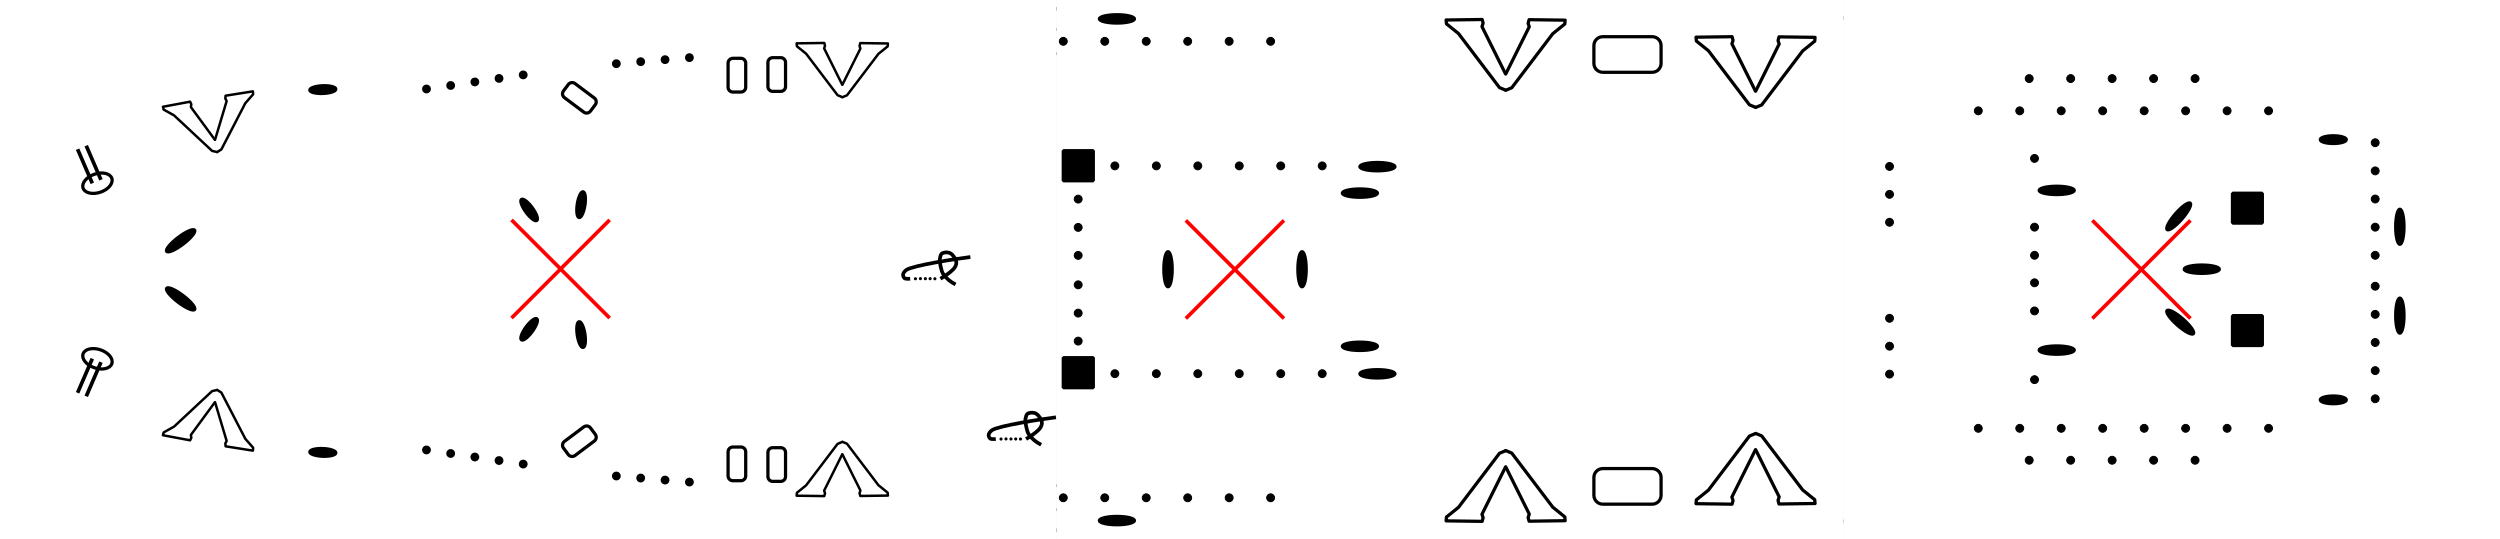
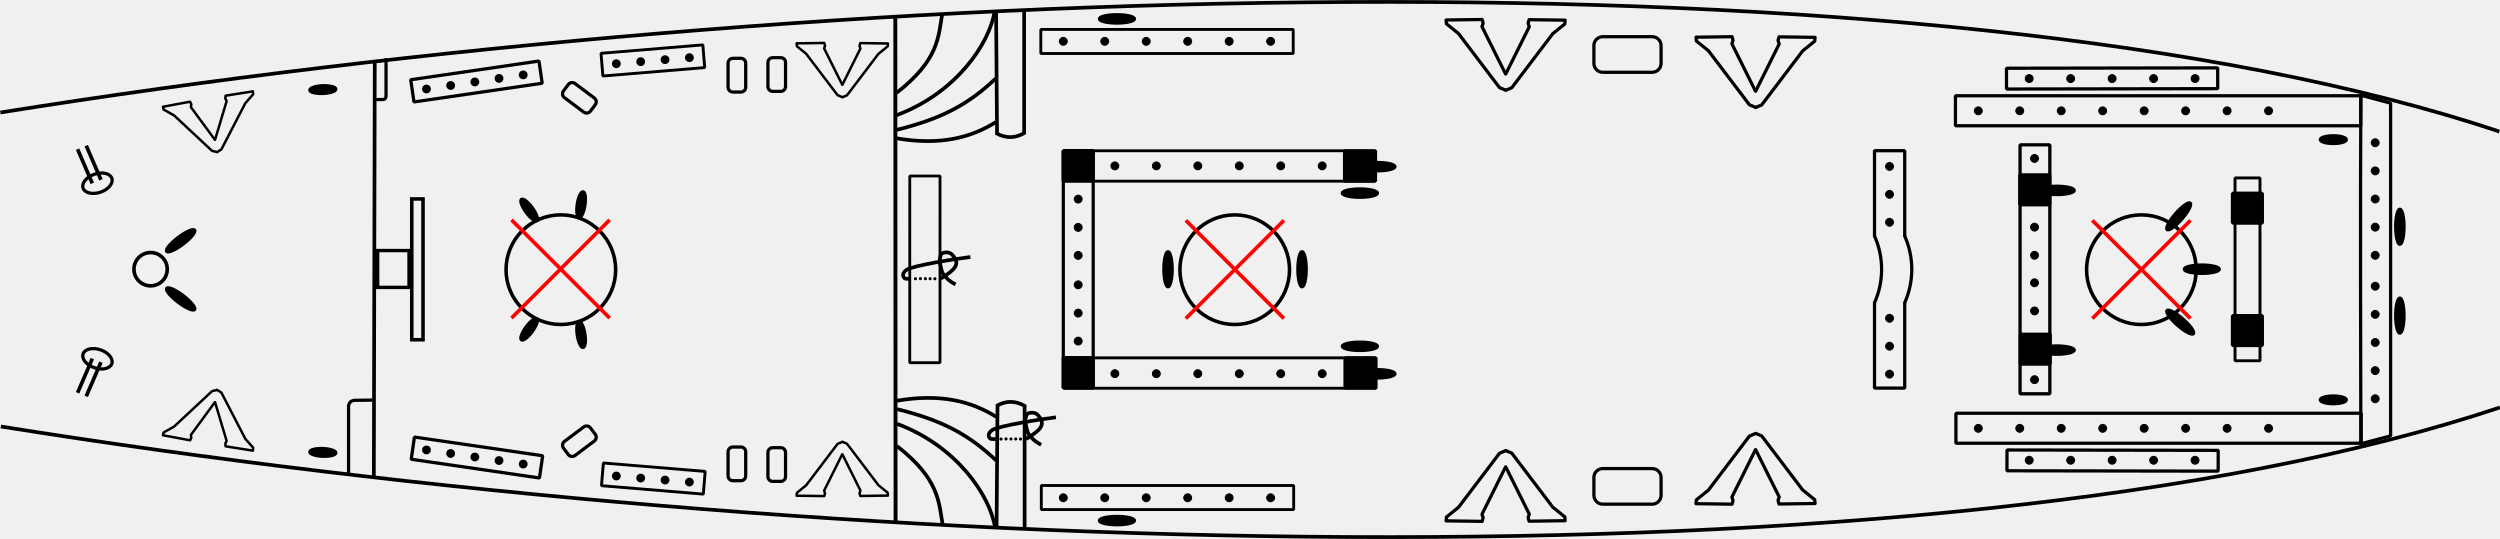
- <svg xmlns="http://www.w3.org/2000/svg" xmlns:ns2="https://github.com/jolaf/rigging" xmlns:xlink="http://www.w3.org/1999/xlink" viewBox="0 0 675.218 145.48" id="schemeImage" version="1.1">
+ <svg xmlns="http://www.w3.org/2000/svg" xmlns:ns2="https://github.com/jolaf/rigging" xmlns:xlink="http://www.w3.org/1999/xlink" viewBox="0 0 675.218 145.48" version="1.1" id="svg993">
  <defs id="defs4">
    <filter id="filterRightAnswer" x="-50" y="-50" width="100" height="100">
      <feFlood result="flood" flood-color="rgb(0,128,0)" flood-opacity="1" id="feFlood5737" />
      <feComposite in="flood" result="mask" in2="SourceGraphic" operator="in" id="feComposite5739" />
      <feMorphology in="mask" result="dilated" operator="dilate" radius="4" id="feMorphology5741" stdDeviation="6.6" />
      <feGaussianBlur in="dilated" result="blurred" stdDeviation="3.3" id="feGaussianBlur5743" radius="6" />
      <feMerge id="feMerge5745">
        <feMergeNode in="blurred" id="feMergeNode5747" />
        <feMergeNode in="SourceGraphic" id="feMergeNode5749" />
      </feMerge>
    </filter>
    <filter height="100" width="100" y="-50" x="-50" id="filterWrongAnswer">
      <feFlood id="feFlood4410" flood-opacity="1" flood-color="rgb(255,0,0)" result="flood" />
      <feComposite id="feComposite4412" operator="in" in2="SourceGraphic" result="mask" in="flood" />
      <feMorphology stdDeviation="6.6" id="feMorphology4414" radius="4" operator="dilate" result="dilated" in="mask" />
      <feGaussianBlur radius="6" id="feGaussianBlur4416" stdDeviation="3.3" result="blurred" in="dilated" />
      <feMerge id="feMerge4422">
        <feMergeNode id="feMergeNode4418" in="blurred" />
        <feMergeNode id="feMergeNode4420" in="SourceGraphic" />
      </feMerge>
    </filter>
    <filter id="filterHighlight" x="-50" y="-50" width="100" height="100">
      <feFlood result="flood" flood-color="rgb(255,204,0)" flood-opacity="1" id="feFlood4426" />
      <feComposite in="flood" result="mask" in2="SourceGraphic" operator="in" id="feComposite4428" />
      <feMorphology in="mask" result="dilated" operator="dilate" radius="4" id="feMorphology4430" stdDeviation="6.6" />
      <feGaussianBlur in="dilated" result="blurred" stdDeviation="3.3" id="feGaussianBlur4432" radius="6" />
      <feMerge id="feMerge4438">
        <feMergeNode in="blurred" id="feMergeNode4434" />
        <feMergeNode in="SourceGraphic" id="feMergeNode4436" />
      </feMerge>
    </filter>
  </defs>
  <g id="layer1">
    <g id="drawing" transform="translate(-36.91926,-367.6302)">
-       <g>
+       <g id="g388">
        <path id="path4304" d="M 137.89,496.362 138.138,384.146" style="fill:none;fill-rule:evenodd;stroke:#000000;stroke-width:1px" />
        <path style="fill:none;fill-rule:evenodd;stroke:#000000;stroke-width:1.056px" d="m 278.803,508.343 -0.07,-136.424" id="path4288" />
        <path style="fill:none;fill-rule:evenodd;stroke:#000000;stroke-width:0.88;stroke-miterlimit:0" d="m 682.589,395.487 -8.036,-2.125 c -0.162,31.116 -0.062,65.644 0,94.118 l 8.036,-2.125 c 0,-29.956 0,-59.912 0,-89.868 z" id="path4294" />
        <path style="fill:none;fill-rule:evenodd;stroke:#000000;stroke-width:0.88" d="m 141.182,383.355 v 10.38 c -0.175,0.713 -0.438,0.672 -0.685,0.766 l -2.226,0.035" id="path4306" />
        <ellipse transform="translate(36.91926,367.6302)" style="fill:none;stroke:#000000;stroke-width:0.98;stroke-miterlimit:0.3" id="path4314" cx="40.678" cy="72.707" rx="4.495" ry="4.495" />
        <rect style="fill:#000000;fill-opacity:0;fill-rule:evenodd;stroke:#000000;stroke-width:0.921" id="rect4317" width="8.482" height="9.949" x="138.915" y="435.302" />
        <rect style="fill:#000000;fill-opacity:0;fill-rule:evenodd;stroke:#000000;stroke-width:0.961" id="rect4322" width="3.041" height="38.031" x="148.131" y="421.36" />
        <g id="g4332">
          <path style="fill:none;fill-rule:evenodd;stroke:#000000;stroke-width:0.767;stroke-miterlimit:0" d="m 290.809,415.168 h -8.168 c -0.004,16.806 -0.007,33.613 -0.011,50.419 h 8.168 c 0.004,-16.806 0.007,-33.613 0.011,-50.419 z" id="path4247" />
        </g>
        <path id="path4336" d="m 332.178,472.394 h -8.075 c 0,-21.34 0,-42.68 0,-64.019 h 8.075 c 0,21.34 0,42.68 0,64.019 z" style="fill:none;fill-rule:evenodd;stroke:#000000;stroke-width:0.86;stroke-miterlimit:0" />
        <g id="g4318">
          <g id="g4299">
            <path style="fill:none;fill-rule:evenodd;stroke:#000000;stroke-width:0.882;stroke-miterlimit:0" d="m 543.2,431.437 v -23.112 h 8.158 v 23.15" id="path4201" />
            <path id="path4211" d="m 551.285,431.226 c 1.304,2.875 1.979,5.997 1.979,9.164 0,3.167 -0.675,6.288 -1.979,9.164" style="fill:none;fill-rule:evenodd;stroke:#000000;stroke-width:0.88;stroke-linejoin:round;stroke-miterlimit:0" />
          </g>
          <g transform="matrix(1,0,0,-1,-1.332961e-5,880.7794)" id="g4305">
            <path id="path4308" d="m 543.2,431.437 v -23.112 h 8.158 v 23.15" style="fill:none;fill-rule:evenodd;stroke:#000000;stroke-width:0.882;stroke-miterlimit:0" />
            <path id="path4312" d="m 543.138,431.226 c 1.304,2.875 1.979,5.997 1.979,9.164 0,3.167 -0.675,6.288 -1.979,9.164" style="fill:none;fill-rule:evenodd;stroke:#000000;stroke-width:0.88;stroke-linejoin:round;stroke-miterlimit:0" />
          </g>
        </g>
        <rect transform="translate(3.5988812e-6,4.8545675e-5)" style="fill:none;fill-rule:evenodd;stroke:#000000;stroke-width:0.888;stroke-miterlimit:0" id="rect4326" width="8.047" height="67.236" x="582.51" y="406.753" />
        <circle transform="translate(36.91926,367.6302)" style="fill:none;fill-rule:evenodd;stroke:#000000;stroke-width:0.962;stroke-miterlimit:0" id="path4330" cx="578.359" cy="72.838" r="14.805" />
        <rect transform="translate(36.91926,367.6302)" style="fill:none;fill-rule:evenodd;stroke:#000000;stroke-width:0.79;stroke-miterlimit:0" id="rect4333" width="6.742" height="49.382" x="603.653" y="48.055" />
        <path id="path4412" d="m 131.064,495.741 v -18.614 c 0.389,-1.278 0.973,-1.205 1.523,-1.374 l 4.95,-0.062" style="fill:none;fill-rule:evenodd;stroke:#000000;stroke-width:0.88" />
        <circle r="14.805" cy="440.468" cx="370.4" id="circle327" style="fill:none;fill-rule:evenodd;stroke:#000000;stroke-width:0.962;stroke-miterlimit:0" />
        <circle style="fill:none;fill-rule:evenodd;stroke:#000000;stroke-width:0.962;stroke-miterlimit:0" id="circle329" cx="188.4" cy="440.468" r="14.805" />
      </g>
      <g id="portDrawing">
        <path id="path4399" d="M 37.019,398.018 C 260,362.362 560,352.362 711.979,403.161" style="fill:none;fill-rule:evenodd;stroke:#000000;stroke-width:1px" />
        <path id="path4286" d="m 305.95,370.636 0.253,33.082 c 2.441,1.306 4.882,1.261 7.324,-0.126 V 370.257" style="fill:none;fill-rule:evenodd;stroke:#000000;stroke-width:1px" />
        <path id="path4296" d="m 279.055,392.733 c 11.483,-8.995 11.262,-15.064 12.374,-21.466" style="fill:none;fill-rule:evenodd;stroke:#000000;stroke-width:1px" />
        <path id="path4298" d="m 279.055,398.746 c 16.006,-5.945 25.097,-19.221 26.517,-28.111" style="fill:none;fill-rule:evenodd;stroke:#000000;stroke-width:1px" />
        <path id="path4300" d="m 279.055,402.708 c 12.562,-3.067 19.688,-7.145 26.769,-13.858" style="fill:none;fill-rule:evenodd;stroke:#000000;stroke-width:1px" />
        <path id="path4302" d="m 279.055,404.981 c 11.722,2.006 20.149,-0.133 26.895,-4.419" style="fill:none;fill-rule:evenodd;stroke:#000000;stroke-width:1px" />
        <rect y="393.496" x="565.06" height="8.108" width="109.463" id="rect4158" style="fill:none;fill-rule:evenodd;stroke:#000000;stroke-width:0.88;stroke-miterlimit:0" />
        <rect transform="matrix(0.9999985,-0.00173311,0.00207909,0.9999978,0,0)" y="387.063" x="578.039" height="5.615" width="57.042" id="rect4272" style="fill:none;fill-rule:evenodd;stroke:#000000;stroke-width:0.88;stroke-linecap:round;stroke-miterlimit:0" />
        <rect style="fill:none;fill-rule:evenodd;stroke:#000000;stroke-width:0.777;stroke-miterlimit:0" id="rect4231" width="84.366" height="8.21" x="324.103" y="408.345" />
        <rect y="375.577" x="318.031" height="6.51" width="68.166" id="rect4238" style="fill:none;fill-rule:evenodd;stroke:#000000;stroke-width:0.777;stroke-miterlimit:0" />
        <rect transform="rotate(-4.735125)" y="397.173" x="167.028" height="6.154" width="27.593" id="rect4267" style="fill:none;fill-rule:evenodd;stroke:#000000;stroke-width:0.787;stroke-miterlimit:0" />
        <rect transform="rotate(-8.297298)" style="fill:none;fill-rule:evenodd;stroke:#000000;stroke-width:0.88;stroke-miterlimit:0" id="rect4281" width="35" height="6.061" x="90.144" y="406.429" />
-         <rect y="414.902" x="582.484" height="8.012" width="8.012" id="rect4212" style="fill:#000000;fill-rule:evenodd;stroke:#000000;stroke-width:0.937;stroke-miterlimit:0" />
-         <rect style="fill:#000000;fill-rule:evenodd;stroke:#000000;stroke-width:0.88;stroke-miterlimit:0" id="rect4227" width="8.109" height="8.109" x="400.07" y="408.425" />
-       </g>
-       <use x="0" y="0" xlink:href="#portDrawing" transform="matrix(1,0,0,-1,0.1294417,880.8401)" width="100%" height="100%" />
+         <rect y="414.902" x="582.484" height="8.012" width="8.012" id="rect4212" style="fill:#000000;fill-rule:evenodd;stroke:#000000;stroke-width:0.937;stroke-miterlimit:0" class="filled" />
+         <rect style="fill:#000000;fill-rule:evenodd;stroke:#000000;stroke-width:0.88;stroke-miterlimit:0" id="rect4227" width="8.109" height="8.109" x="400.07" y="408.425" class="filled" />
+       </g>
+       <use x="0" y="0" xlink:href="#portDrawing" transform="matrix(1,0,0,-1,0.1294417,880.8401)" width="100%" height="100%" id="use405" />
    </g>
  </g>
-   <g id="layer2">
+   <g id="layer2" style="display:none">
    <g id="deckMasks">
      <rect id="rect1474" width="177.484" height="145.841" x="497.98" y="-0.008" ns2:deck="fore" class="deckMask" style="fill:#ffffff" />
      <rect class="deckMask" id="rect1476" width="212.662" height="145.841" x="285.318" y="-0.008" ns2:deck="main" style="fill:#ffffff" />
      <rect class="deckMask" id="rect1478" width="285.318" height="145.841" x="0" y="-0.008" ns2:deck="stern" style="fill:#ffffff" />
    </g>
  </g>
  <g id="layer3">
    <g id="mastMasks" transform="translate(2.160326)">
      <g transform="rotate(-45,576.8574,75.13008)" id="g332" ns2:mast="fore" class="mastMask" style="stroke:#ff0000;stroke-width:1px">
        <path d="m 578.06,54.263 c 0,37.477 0,37.477 0,37.477 z" id="path327" />
        <path d="m 596.798,73.001 c -37.477,0 -37.477,0 -37.477,0 z" id="path329" />
      </g>
      <g id="g4015" transform="rotate(-45,454.4371,370.6783)" ns2:mast="main" class="mastMask" style="stroke:#ff0000;stroke-width:1px">
        <path id="path4011" d="m 578.06,54.263 c 0,37.477 0,37.477 0,37.477 z" />
        <path id="path4013" d="m 596.798,73.001 c -37.477,0 -37.477,0 -37.477,0 z" />
      </g>
      <g transform="rotate(-45,363.2268,590.4462)" id="g4021" ns2:mast="mizzen" class="mastMask" style="stroke:#ff0000">
        <path d="m 578.06,54.263 c 0,37.477 0,37.477 0,37.477 z" id="path4017" />
        <path d="m 596.798,73.001 c -37.477,0 -37.477,0 -37.477,0 z" id="path4019" />
      </g>
    </g>
  </g>
  <g id="layer4">
    <g id="points" transform="translate(0.02029647,-7.1415848e-6)">
      <g ns2:deck="fore" ns2:side="port" ns2:rail="frontRail" id="g4296" ns2:isAcross="true">
        <circle r="1.067" cy="436.582" cx="678.429" id="circle4318" style="fill:#000000;fill-rule:evenodd;stroke:#000000;stroke-width:0.266;stroke-miterlimit:2.9" transform="translate(-36.93956,-367.6302)" />
        <circle style="fill:#000000;fill-rule:evenodd;stroke:#000000;stroke-width:0.266;stroke-miterlimit:2.9" id="circle4316" cx="678.429" cy="428.982" r="1.067" transform="translate(-36.93956,-367.6302)" />
        <circle r="1.067" cy="421.382" cx="678.429" id="circle4314" style="fill:#000000;fill-rule:evenodd;stroke:#000000;stroke-width:0.266;stroke-miterlimit:2.9" transform="translate(-36.93956,-367.6302)" />
        <circle style="fill:#000000;fill-rule:evenodd;stroke:#000000;stroke-width:0.266;stroke-miterlimit:2.9" id="circle4312" cx="678.429" cy="413.782" r="1.067" transform="translate(-36.93956,-367.6302)" />
        <circle r="1.067" cy="406.182" cx="678.429" id="path4177" style="fill:#000000;fill-rule:evenodd;stroke:#000000;stroke-width:0.266;stroke-miterlimit:2.9" transform="translate(-36.93956,-367.6302)" />
      </g>
      <g ns2:deck="fore" ns2:side="starboard" ns2:rail="frontRail" id="g4312" transform="translate(3.1976551e-4,38.75001)" ns2:isAcross="true">
        <circle transform="translate(-36.93956,-367.6302)" style="fill:#000000;fill-rule:evenodd;stroke:#000000;stroke-width:0.266;stroke-miterlimit:2.9" id="circle4315" cx="678.429" cy="406.182" r="1.067" />
        <circle transform="translate(-36.93956,-367.6302)" r="1.067" cy="413.782" cx="678.429" id="circle4317" style="fill:#000000;fill-rule:evenodd;stroke:#000000;stroke-width:0.266;stroke-miterlimit:2.9" />
        <circle transform="translate(-36.93956,-367.6302)" style="fill:#000000;fill-rule:evenodd;stroke:#000000;stroke-width:0.266;stroke-miterlimit:2.9" id="circle4319" cx="678.429" cy="421.382" r="1.067" />
        <circle transform="translate(-36.93956,-367.6302)" r="1.067" cy="428.982" cx="678.429" id="circle4321" style="fill:#000000;fill-rule:evenodd;stroke:#000000;stroke-width:0.266;stroke-miterlimit:2.9" />
        <circle transform="translate(-36.93956,-367.6302)" style="fill:#000000;fill-rule:evenodd;stroke:#000000;stroke-width:0.266;stroke-miterlimit:2.9" id="circle4323" cx="678.429" cy="436.582" r="1.067" />
      </g>
      <g ns2:deck="fore" ns2:side="port" ns2:rail="behindFront" id="g1143">
        <ellipse transform="translate(-36.93956,-367.6302)" style="fill:#000000;fill-rule:evenodd;stroke:#000000;stroke-width:0.88;stroke-linecap:round;stroke-linejoin:round" id="path4223" ry="4.735" rx="1.126" cy="428.876" cx="685.088" />
      </g>
      <g ns2:deck="fore" ns2:side="starboard" ns2:rail="behindFront" id="g1167">
        <ellipse style="fill:#000000;fill-rule:evenodd;stroke:#000000;stroke-width:0.88;stroke-linecap:round;stroke-linejoin:round" id="ellipse4325" ry="4.735" rx="1.126" cy="85.246" cx="648.148" />
      </g>
      <g ns2:deck="fore" ns2:side="port" ns2:rail="backRail" id="g4384" ns2:isAcross="true">
        <circle r="1.067" cy="60.032" cx="510.32" id="circle4224" style="fill:#000000;fill-rule:evenodd;stroke:#000000;stroke-width:0.266;stroke-miterlimit:2.9" />
        <circle style="fill:#000000;fill-rule:evenodd;stroke:#000000;stroke-width:0.266;stroke-miterlimit:2.9" id="circle4222" cx="510.32" cy="52.492" r="1.067" />
        <circle r="1.067" cy="44.952" cx="510.32" id="circle4207" style="fill:#000000;fill-rule:evenodd;stroke:#000000;stroke-width:0.266;stroke-miterlimit:2.9" />
      </g>
      <g ns2:deck="fore" ns2:side="starboard" ns2:rail="backRail" id="g4349" transform="translate(0,41.0122)" ns2:isAcross="true">
        <circle transform="translate(-36.93956,-367.6302)" style="fill:#000000;fill-rule:evenodd;stroke:#000000;stroke-width:0.266;stroke-miterlimit:2.9" id="circle4351" cx="547.26" cy="412.582" r="1.067" />
        <circle transform="translate(-36.93956,-367.6302)" r="1.067" cy="420.122" cx="547.26" id="circle4353" style="fill:#000000;fill-rule:evenodd;stroke:#000000;stroke-width:0.266;stroke-miterlimit:2.9" />
        <circle transform="translate(-36.93956,-367.6302)" style="fill:#000000;fill-rule:evenodd;stroke:#000000;stroke-width:0.266;stroke-miterlimit:2.9" id="circle4355" cx="547.26" cy="427.662" r="1.067" />
      </g>
      <g ns2:deck="fore" ns2:side="port" ns2:rail="sideRail" id="g4304">
        <circle style="fill:#000000;fill-rule:evenodd;stroke:#000000;stroke-width:0.266;stroke-miterlimit:2.9" id="circle4168" cx="571.23" cy="397.562" r="1.067" transform="translate(-36.93956,-367.6302)" />
        <circle r="1.067" cy="397.562" cx="582.43" id="circle4170" style="fill:#000000;fill-rule:evenodd;stroke:#000000;stroke-width:0.266;stroke-miterlimit:2.9" transform="translate(-36.93956,-367.6302)" />
        <circle style="fill:#000000;fill-rule:evenodd;stroke:#000000;stroke-width:0.266;stroke-miterlimit:2.9" id="circle4172" cx="593.63" cy="397.562" r="1.067" transform="translate(-36.93956,-367.6302)" />
        <circle r="1.067" cy="397.562" cx="604.83" id="circle4174" style="fill:#000000;fill-rule:evenodd;stroke:#000000;stroke-width:0.266;stroke-miterlimit:2.9" transform="translate(-36.93956,-367.6302)" />
        <circle style="fill:#000000;fill-rule:evenodd;stroke:#000000;stroke-width:0.266;stroke-miterlimit:2.9" id="circle4176" cx="616.03" cy="397.562" r="1.067" transform="translate(-36.93956,-367.6302)" />
        <circle r="1.067" cy="397.562" cx="627.23" id="circle4178" style="fill:#000000;fill-rule:evenodd;stroke:#000000;stroke-width:0.266;stroke-miterlimit:2.9" transform="translate(-36.93956,-367.6302)" />
        <circle style="fill:#000000;fill-rule:evenodd;stroke:#000000;stroke-width:0.266;stroke-miterlimit:2.9" id="circle4180" cx="638.43" cy="397.562" r="1.067" transform="translate(-36.93956,-367.6302)" />
        <circle r="1.067" cy="397.562" cx="649.63" id="circle4182" style="fill:#000000;fill-rule:evenodd;stroke:#000000;stroke-width:0.266;stroke-miterlimit:2.9" transform="translate(-36.93956,-367.6302)" />
      </g>
      <g ns2:deck="fore" ns2:side="starboard" ns2:rail="sideRail" id="g4294" transform="translate(3.4263092e-4,85.75002)">
        <circle transform="translate(-36.93956,-367.6302)" r="1.067" cy="397.562" cx="571.23" id="circle4296" style="fill:#000000;fill-rule:evenodd;stroke:#000000;stroke-width:0.266;stroke-miterlimit:2.9" />
        <circle transform="translate(-36.93956,-367.6302)" style="fill:#000000;fill-rule:evenodd;stroke:#000000;stroke-width:0.266;stroke-miterlimit:2.9" id="circle4298" cx="582.43" cy="397.562" r="1.067" />
        <circle transform="translate(-36.93956,-367.6302)" r="1.067" cy="397.562" cx="593.63" id="circle4300" style="fill:#000000;fill-rule:evenodd;stroke:#000000;stroke-width:0.266;stroke-miterlimit:2.9" />
        <circle transform="translate(-36.93956,-367.6302)" style="fill:#000000;fill-rule:evenodd;stroke:#000000;stroke-width:0.266;stroke-miterlimit:2.9" id="circle4302" cx="604.83" cy="397.562" r="1.067" />
        <circle transform="translate(-36.93956,-367.6302)" r="1.067" cy="397.562" cx="616.03" id="circle4304" style="fill:#000000;fill-rule:evenodd;stroke:#000000;stroke-width:0.266;stroke-miterlimit:2.9" />
        <circle transform="translate(-36.93956,-367.6302)" style="fill:#000000;fill-rule:evenodd;stroke:#000000;stroke-width:0.266;stroke-miterlimit:2.9" id="circle4306" cx="627.23" cy="397.562" r="1.067" />
        <circle transform="translate(-36.93956,-367.6302)" r="1.067" cy="397.562" cx="638.43" id="circle4308" style="fill:#000000;fill-rule:evenodd;stroke:#000000;stroke-width:0.266;stroke-miterlimit:2.9" />
        <circle transform="translate(-36.93956,-367.6302)" style="fill:#000000;fill-rule:evenodd;stroke:#000000;stroke-width:0.266;stroke-miterlimit:2.9" id="circle4310" cx="649.63" cy="397.562" r="1.067" />
      </g>
      <g transform="translate(-36.93956,-367.6305)" id="g5102" ns2:deck="fore" ns2:side="port" ns2:rail="shroudsRail">
        <circle style="fill:#000000;fill-rule:evenodd;stroke:#000000;stroke-width:0.266;stroke-miterlimit:2.9" id="circle4188" cx="584.98" cy="388.852" r="1.067" />
        <circle r="1.067" cy="388.852" cx="596.18" id="circle4190" style="fill:#000000;fill-rule:evenodd;stroke:#000000;stroke-width:0.266;stroke-miterlimit:2.9" />
        <circle style="fill:#000000;fill-rule:evenodd;stroke:#000000;stroke-width:0.266;stroke-miterlimit:2.9" id="circle4192" cx="607.38" cy="388.852" r="1.067" />
        <circle r="1.067" cy="388.852" cx="618.58" id="circle4194" style="fill:#000000;fill-rule:evenodd;stroke:#000000;stroke-width:0.266;stroke-miterlimit:2.9" />
        <circle style="fill:#000000;fill-rule:evenodd;stroke:#000000;stroke-width:0.266;stroke-miterlimit:2.9" id="circle4196" cx="629.78" cy="388.852" r="1.067" />
      </g>
      <g ns2:side="starboard" ns2:rail="shroudsRail" ns2:deck="fore" id="g4282" transform="translate(-36.93921,-264.5465)">
        <circle r="1.067" cy="388.852" cx="584.98" id="circle4284" style="fill:#000000;fill-rule:evenodd;stroke:#000000;stroke-width:0.266;stroke-miterlimit:2.9" />
        <circle style="fill:#000000;fill-rule:evenodd;stroke:#000000;stroke-width:0.266;stroke-miterlimit:2.9" id="circle4286" cx="596.18" cy="388.852" r="1.067" />
        <circle r="1.067" cy="388.852" cx="607.38" id="circle4288" style="fill:#000000;fill-rule:evenodd;stroke:#000000;stroke-width:0.266;stroke-miterlimit:2.9" />
        <circle style="fill:#000000;fill-rule:evenodd;stroke:#000000;stroke-width:0.266;stroke-miterlimit:2.9" id="circle4290" cx="618.58" cy="388.852" r="1.067" />
        <circle r="1.067" cy="388.852" cx="629.78" id="circle4292" style="fill:#000000;fill-rule:evenodd;stroke:#000000;stroke-width:0.266;stroke-miterlimit:2.9" />
      </g>
      <g id="g826" ns2:rail="onDeckFront" ns2:side="port" ns2:deck="fore" transform="translate(542,14.17678)">
        <ellipse style="fill:#000000;fill-rule:evenodd;stroke:#000000;stroke-width:0.88;stroke-miterlimit:0" id="ellipse824" cx="23.538" cy="-88.175" rx="1.045" ry="3.527" transform="rotate(90)" />
      </g>
      <g transform="translate(544,80.45711)" ns2:deck="fore" ns2:side="starboard" ns2:rail="onDeckFront" id="g830">
        <ellipse transform="rotate(90)" ry="3.527" rx="1.045" cy="-86.175" cx="27.538" id="ellipse828" style="fill:#000000;fill-rule:evenodd;stroke:#000000;stroke-width:0.88;stroke-miterlimit:0" />
      </g>
      <g ns2:deck="fore" ns2:side="port" ns2:rail="frontFists" id="g1149">
        <rect style="fill:#000000;fill-rule:evenodd;stroke:#000000;stroke-width:0.937;stroke-miterlimit:0" id="rect4199" width="8.012" height="8.012" x="639.91" y="419.847" transform="translate(-36.93956,-367.6302)" />
      </g>
      <g ns2:deck="fore" ns2:side="starboard" ns2:rail="frontFists" id="g1170">
        <rect y="85.275" x="602.97" height="8.012" width="8.012" id="rect4327" style="fill:#000000;fill-rule:evenodd;stroke:#000000;stroke-width:0.937;stroke-miterlimit:0" />
      </g>
      <g ns2:deck="fore" ns2:side="port" ns2:rail="backPillars" id="g1152">
        <ellipse transform="rotate(90,165.3453,-202.2849)" style="fill:#000000;fill-rule:evenodd;stroke:#000000;stroke-width:0.88;stroke-linecap:round;stroke-linejoin:round" id="ellipse4231" ry="4.735" rx="1.126" cy="-592.41" cx="419.054" />
      </g>
      <g ns2:deck="fore" ns2:side="starboard" ns2:rail="backPillars" id="g1179">
        <ellipse cx="94.558" cy="-555.47" rx="1.126" ry="4.735" id="ellipse4347" style="fill:#000000;fill-rule:evenodd;stroke:#000000;stroke-width:0.88;stroke-linecap:round;stroke-linejoin:round" transform="rotate(90)" />
      </g>
      <g ns2:deck="fore" ns2:side="port" ns2:rail="behindMastRail" id="g4334" ns2:isAcross="true">
        <circle r="1.067" cy="436.582" cx="586.42" id="circle4208" style="fill:#000000;fill-rule:evenodd;stroke:#000000;stroke-width:0.266;stroke-miterlimit:2.9" transform="translate(-36.93956,-367.6302)" />
        <circle r="1.067" cy="428.982" cx="586.42" id="circle4210" style="fill:#000000;fill-rule:evenodd;stroke:#000000;stroke-width:0.266;stroke-miterlimit:2.9" transform="translate(-36.93956,-367.6302)" />
        <circle style="fill:#000000;fill-rule:evenodd;stroke:#000000;stroke-width:0.266;stroke-miterlimit:2.9" id="circle4214" cx="586.42" cy="410.421" r="1.067" transform="translate(-36.93956,-367.6302)" />
      </g>
      <g ns2:deck="fore" ns2:side="starboard" ns2:rail="behindMastRail" id="g4339" transform="matrix(1,0,0,-1,3.4200031e-4,145.33)" ns2:isAcross="true">
        <circle transform="translate(-36.93956,-367.6302)" style="fill:#000000;fill-rule:evenodd;stroke:#000000;stroke-width:0.266;stroke-miterlimit:2.9" id="circle4341" cx="586.42" cy="436.582" r="1.067" />
        <circle transform="translate(-36.93956,-367.6302)" style="fill:#000000;fill-rule:evenodd;stroke:#000000;stroke-width:0.266;stroke-miterlimit:2.9" id="circle4343" cx="586.42" cy="428.982" r="1.067" />
        <circle transform="translate(-36.93956,-367.6302)" r="1.067" cy="410.421" cx="586.42" id="circle4345" style="fill:#000000;fill-rule:evenodd;stroke:#000000;stroke-width:0.266;stroke-miterlimit:2.9" />
      </g>
      <g ns2:deck="fore" ns2:rail="atMastFront" ns2:side="center" id="g1173">
        <ellipse transform="rotate(90)" cx="72.709" cy="-594.658" rx="1.126" ry="4.735" id="ellipse4329" style="fill:#000000;fill-rule:evenodd;stroke:#000000;stroke-width:0.88;stroke-linecap:round;stroke-linejoin:round" />
      </g>
      <g ns2:deck="fore" ns2:side="port" ns2:rail="atMastSide" id="g1146" transform="translate(0,-2)">
        <ellipse transform="rotate(41.16122,471.0654,-233.0037)" style="fill:#000000;fill-rule:evenodd;stroke:#000000;stroke-width:0.88;stroke-linecap:round;stroke-linejoin:round" id="ellipse4225" ry="4.735" rx="1.126" cy="-89.318" cx="752.554" />
      </g>
      <g ns2:deck="fore" ns2:side="starboard" ns2:rail="atMastSide" id="g1176" transform="translate(0,2)">
        <ellipse cx="-323.559" cy="-499.254" rx="1.126" ry="4.735" id="ellipse4332" style="fill:#000000;fill-rule:evenodd;stroke:#000000;stroke-width:0.88;stroke-linecap:round;stroke-linejoin:round" transform="rotate(131.1612)" />
      </g>
      <g ns2:deck="main" ns2:side="port" ns2:rail="bulwark" id="g4357">
        <g id="g4215" transform="translate(-103.9038,-375.3088)">
          <path id="path4217" d="m 510.58,395.264 6.339,-12.723 -0.312,-0.938 0.268,-0.982 9.732,0.134 -0.089,1.027 -3.259,2.634 -11.071,14.598 -1.607,0.67" style="fill:#ffffff;fill-opacity:0.001;fill-rule:evenodd;stroke:#000000;stroke-width:0.88;stroke-linecap:round;stroke-linejoin:round" />
          <path style="fill:#ffffff;fill-opacity:0.001;fill-rule:evenodd;stroke:#000000;stroke-width:0.88;stroke-linecap:round;stroke-linejoin:round" d="m 510.485,395.219 -6.339,-12.723 0.312,-0.938 -0.268,-0.982 -9.732,0.134 0.089,1.027 3.259,2.634 11.071,14.598 1.607,0.67" id="path4219" />
        </g>
        <rect rx="2.4" y="377.541" x="467.411" height="9.613" width="18.143" id="rect4221" style="fill:#ffffff;fill-opacity:0.001;fill-rule:evenodd;stroke:#000000;stroke-width:0.88;stroke-linecap:round;stroke-linejoin:round" transform="translate(-36.93956,-367.6302)" />
        <g transform="translate(-36.40384,-370.6659)" id="g4211">
          <path style="fill:#ffffff;fill-opacity:0.001;fill-rule:evenodd;stroke:#000000;stroke-width:0.88;stroke-linecap:round;stroke-linejoin:round" d="m 510.58,395.264 6.339,-12.723 -0.312,-0.938 0.268,-0.982 9.732,0.134 -0.089,1.027 -3.259,2.634 -11.071,14.598 -1.607,0.67" id="path4205" />
          <path id="path4209" d="m 510.485,395.219 -6.339,-12.723 0.312,-0.938 -0.268,-0.982 -9.732,0.134 0.089,1.027 3.259,2.634 11.071,14.598 1.607,0.67" style="fill:#ffffff;fill-opacity:0.001;fill-rule:evenodd;stroke:#000000;stroke-width:0.88;stroke-linecap:round;stroke-linejoin:round" />
        </g>
      </g>
      <g ns2:deck="main" ns2:side="starboard" ns2:rail="bulwark" id="g4367" transform="matrix(1,0,0,-1,1.0610231e-4,146.0804)">
        <g transform="translate(-103.9038,-375.3088)" id="g4375">
          <path style="fill:#ffffff;fill-opacity:0.001;fill-rule:evenodd;stroke:#000000;stroke-width:0.88;stroke-linecap:round;stroke-linejoin:round" d="m 510.58,395.264 6.339,-12.723 -0.312,-0.938 0.268,-0.982 9.732,0.134 -0.089,1.027 -3.259,2.634 -11.071,14.598 -1.607,0.67" id="path4377" />
          <path id="path4379" d="m 510.485,395.219 -6.339,-12.723 0.312,-0.938 -0.268,-0.982 -9.732,0.134 0.089,1.027 3.259,2.634 11.071,14.598 1.607,0.67" style="fill:#ffffff;fill-opacity:0.001;fill-rule:evenodd;stroke:#000000;stroke-width:0.88;stroke-linecap:round;stroke-linejoin:round" />
        </g>
        <rect transform="translate(-36.93956,-367.6302)" style="fill:#ffffff;fill-opacity:0.001;fill-rule:evenodd;stroke:#000000;stroke-width:0.88;stroke-linecap:round;stroke-linejoin:round" id="rect4381" width="18.143" height="9.613" x="467.411" y="377.541" rx="2.4" />
        <g id="g4369" transform="translate(-36.40384,-370.6659)">
          <path id="path4371" d="m 510.58,395.264 6.339,-12.723 -0.312,-0.938 0.268,-0.982 9.732,0.134 -0.089,1.027 -3.259,2.634 -11.071,14.598 -1.607,0.67" style="fill:#ffffff;fill-opacity:0.001;fill-rule:evenodd;stroke:#000000;stroke-width:0.88;stroke-linecap:round;stroke-linejoin:round" />
          <path style="fill:#ffffff;fill-opacity:0.001;fill-rule:evenodd;stroke:#000000;stroke-width:0.88;stroke-linecap:round;stroke-linejoin:round" d="m 510.485,395.219 -6.339,-12.723 0.312,-0.938 -0.268,-0.982 -9.732,0.134 0.089,1.027 3.259,2.634 11.071,14.598 1.607,0.67" id="path4373" />
        </g>
      </g>
      <g ns2:deck="main" ns2:side="port" ns2:rail="sideRail" id="g4358">
        <circle r="1.067" cy="378.792" cx="324.1" id="circle4240" style="fill:#000000;fill-rule:evenodd;stroke:#000000;stroke-width:0.266;stroke-miterlimit:2.9" transform="translate(-36.93956,-367.6302)" />
        <circle style="fill:#000000;fill-rule:evenodd;stroke:#000000;stroke-width:0.266;stroke-miterlimit:2.9" id="circle4242" cx="335.3" cy="378.792" r="1.067" transform="translate(-36.93956,-367.6302)" />
        <circle r="1.067" cy="378.792" cx="346.5" id="circle4244" style="fill:#000000;fill-rule:evenodd;stroke:#000000;stroke-width:0.266;stroke-miterlimit:2.9" transform="translate(-36.93956,-367.6302)" />
        <circle style="fill:#000000;fill-rule:evenodd;stroke:#000000;stroke-width:0.266;stroke-miterlimit:2.9" id="circle4246" cx="357.7" cy="378.792" r="1.067" transform="translate(-36.93956,-367.6302)" />
        <circle r="1.067" cy="378.792" cx="368.9" id="circle4248" style="fill:#000000;fill-rule:evenodd;stroke:#000000;stroke-width:0.266;stroke-miterlimit:2.9" transform="translate(-36.93956,-367.6302)" />
        <circle style="fill:#000000;fill-rule:evenodd;stroke:#000000;stroke-width:0.266;stroke-miterlimit:2.9" id="circle4250" cx="380.1" cy="378.792" r="1.067" transform="translate(-36.93956,-367.6302)" />
      </g>
      <g ns2:deck="main" ns2:side="starboard" ns2:rail="sideRail" id="g4383" transform="translate(2.8753596e-4,123.2827)">
        <circle transform="translate(-36.93956,-367.6302)" style="fill:#000000;fill-rule:evenodd;stroke:#000000;stroke-width:0.266;stroke-miterlimit:2.9" id="circle4385" cx="324.1" cy="378.792" r="1.067" />
        <circle transform="translate(-36.93956,-367.6302)" r="1.067" cy="378.792" cx="335.3" id="circle4387" style="fill:#000000;fill-rule:evenodd;stroke:#000000;stroke-width:0.266;stroke-miterlimit:2.9" />
        <circle transform="translate(-36.93956,-367.6302)" style="fill:#000000;fill-rule:evenodd;stroke:#000000;stroke-width:0.266;stroke-miterlimit:2.9" id="circle4389" cx="346.5" cy="378.792" r="1.067" />
        <circle transform="translate(-36.93956,-367.6302)" r="1.067" cy="378.792" cx="357.7" id="circle4391" style="fill:#000000;fill-rule:evenodd;stroke:#000000;stroke-width:0.266;stroke-miterlimit:2.9" />
        <circle transform="translate(-36.93956,-367.6302)" style="fill:#000000;fill-rule:evenodd;stroke:#000000;stroke-width:0.266;stroke-miterlimit:2.9" id="circle4393" cx="368.9" cy="378.792" r="1.067" />
        <circle transform="translate(-36.93956,-367.6302)" r="1.067" cy="378.792" cx="380.1" id="circle4395" style="fill:#000000;fill-rule:evenodd;stroke:#000000;stroke-width:0.266;stroke-miterlimit:2.9" />
      </g>
      <g ns2:deck="main" ns2:side="port" ns2:rail="aboveRail" id="g1155">
        <ellipse transform="rotate(90,165.3453,-202.2849)" style="fill:#000000;fill-rule:evenodd;stroke:#000000;stroke-width:0.88;stroke-linecap:round;stroke-linejoin:round" id="ellipse4236" ry="4.735" rx="1.126" cy="-338.585" cx="372.733" />
      </g>
      <g ns2:deck="main" ns2:side="starboard" ns2:rail="aboveRail" id="g1191">
        <ellipse cx="140.603" cy="-301.645" rx="1.126" ry="4.735" id="ellipse4425" style="fill:#000000;fill-rule:evenodd;stroke:#000000;stroke-width:0.88;stroke-linecap:round;stroke-linejoin:round" transform="rotate(90)" />
      </g>
      <g ns2:deck="main" ns2:side="port" ns2:rail="frontPillars" id="g1161">
        <ellipse transform="rotate(90,165.3453,-202.2849)" style="fill:#000000;fill-rule:evenodd;stroke:#000000;stroke-width:0.88;stroke-linecap:round;stroke-linejoin:round" id="ellipse4219" ry="4.735" rx="1.126" cy="-408.942" cx="412.644" />
      </g>
      <g ns2:deck="main" ns2:side="starboard" ns2:rail="frontPillars" id="g1182">
        <ellipse cx="100.963" cy="-372.003" rx="1.126" ry="4.735" id="ellipse4411" style="fill:#000000;fill-rule:evenodd;stroke:#000000;stroke-width:0.88;stroke-linecap:round;stroke-linejoin:round" transform="rotate(90)" />
      </g>
      <g ns2:deck="main" ns2:side="port" ns2:rail="onDeckFront" id="g1164">
        <ellipse cx="419.787" cy="-404.21" rx="1.126" ry="4.735" id="ellipse4229" style="fill:#000000;fill-rule:evenodd;stroke:#000000;stroke-width:0.88;stroke-linecap:round;stroke-linejoin:round" transform="rotate(90,165.3453,-202.2849)" />
      </g>
      <g ns2:deck="main" ns2:side="starboard" ns2:rail="onDeckFront" id="g1185">
        <ellipse transform="rotate(90)" style="fill:#000000;fill-rule:evenodd;stroke:#000000;stroke-width:0.88;stroke-linecap:round;stroke-linejoin:round" id="ellipse4413" ry="4.735" rx="1.126" cy="-367.271" cx="93.531" />
      </g>
      <g ns2:deck="main" ns2:side="port" ns2:rail="backFists" id="g1158">
        <rect y="408.336" x="324.097" height="8.109" width="8.109" id="rect4213" style="fill:#000000;fill-rule:evenodd;stroke:#000000;stroke-width:0.88;stroke-miterlimit:0" transform="translate(-36.93956,-367.6302)" />
      </g>
      <g ns2:deck="main" ns2:side="starboard" ns2:rail="backFists" id="g1188">
        <rect style="fill:#000000;fill-rule:evenodd;stroke:#000000;stroke-width:0.88;stroke-miterlimit:0" id="rect4423" width="8.109" height="8.109" x="287.157" y="96.606" />
      </g>
      <g ns2:deck="main" ns2:side="port" ns2:rail="behindMastRail" id="g4374" ns2:isAcross="true">
        <circle r="1.067" cy="436.607" cx="328.12" id="circle4234" style="fill:#000000;fill-rule:evenodd;stroke:#000000;stroke-width:0.266;stroke-miterlimit:2.9" transform="translate(-36.93956,-367.6302)" />
        <circle style="fill:#000000;fill-rule:evenodd;stroke:#000000;stroke-width:0.266;stroke-miterlimit:2.9" id="circle4243" cx="328.12" cy="429.047" r="1.067" transform="translate(-36.93956,-367.6302)" />
        <circle r="1.067" cy="421.407" cx="328.12" id="circle4245" style="fill:#000000;fill-rule:evenodd;stroke:#000000;stroke-width:0.266;stroke-miterlimit:2.9" transform="translate(-36.93956,-367.6302)" />
      </g>
      <g ns2:deck="main" ns2:side="starboard" ns2:rail="behindMastRail" id="g4415" transform="translate(0,23.1497)" ns2:isAcross="true">
        <circle transform="translate(-36.93956,-367.6302)" style="fill:#000000;fill-rule:evenodd;stroke:#000000;stroke-width:0.266;stroke-miterlimit:2.9" id="circle4421" cx="328.12" cy="421.407" r="1.067" />
        <circle transform="translate(-36.93956,-367.6302)" r="1.067" cy="429.047" cx="328.12" id="circle4419" style="fill:#000000;fill-rule:evenodd;stroke:#000000;stroke-width:0.266;stroke-miterlimit:2.9" />
        <circle transform="translate(-36.93956,-367.6302)" style="fill:#000000;fill-rule:evenodd;stroke:#000000;stroke-width:0.266;stroke-miterlimit:2.9" id="circle4417" cx="328.12" cy="436.607" r="1.067" />
      </g>
      <g ns2:deck="main" ns2:side="port" ns2:rail="sideMastRail" id="g4366">
        <circle style="fill:#000000;fill-rule:evenodd;stroke:#000000;stroke-width:0.266;stroke-miterlimit:2.9" id="circle4217" cx="338.03" cy="412.432" r="1.067" transform="translate(-36.93956,-367.6302)" />
        <circle r="1.067" cy="412.432" cx="349.23" id="circle4216" style="fill:#000000;fill-rule:evenodd;stroke:#000000;stroke-width:0.266;stroke-miterlimit:2.9" transform="translate(-36.93956,-367.6302)" />
        <circle style="fill:#000000;fill-rule:evenodd;stroke:#000000;stroke-width:0.266;stroke-miterlimit:2.9" id="circle4218" cx="360.43" cy="412.432" r="1.067" transform="translate(-36.93956,-367.6302)" />
        <circle r="1.067" cy="412.432" cx="371.63" id="circle4220" style="fill:#000000;fill-rule:evenodd;stroke:#000000;stroke-width:0.266;stroke-miterlimit:2.9" transform="translate(-36.93956,-367.6302)" />
        <circle style="fill:#000000;fill-rule:evenodd;stroke:#000000;stroke-width:0.266;stroke-miterlimit:2.9" id="circle4223" cx="382.83" cy="412.432" r="1.067" transform="translate(-36.93956,-367.6302)" />
        <circle r="1.067" cy="412.432" cx="394.03" id="circle4225" style="fill:#000000;fill-rule:evenodd;stroke:#000000;stroke-width:0.266;stroke-miterlimit:2.9" transform="translate(-36.93956,-367.6302)" />
      </g>
      <g ns2:deck="main" ns2:side="starboard" ns2:rail="sideMastRail" id="g4397" transform="translate(2.9652077e-4,56.12501)">
        <circle transform="translate(-36.93956,-367.6302)" r="1.067" cy="412.432" cx="338.03" id="circle4399" style="fill:#000000;fill-rule:evenodd;stroke:#000000;stroke-width:0.266;stroke-miterlimit:2.9" />
        <circle transform="translate(-36.93956,-367.6302)" style="fill:#000000;fill-rule:evenodd;stroke:#000000;stroke-width:0.266;stroke-miterlimit:2.9" id="circle4401" cx="349.23" cy="412.432" r="1.067" />
        <circle transform="translate(-36.93956,-367.6302)" r="1.067" cy="412.432" cx="360.43" id="circle4403" style="fill:#000000;fill-rule:evenodd;stroke:#000000;stroke-width:0.266;stroke-miterlimit:2.9" />
        <circle transform="translate(-36.93956,-367.6302)" style="fill:#000000;fill-rule:evenodd;stroke:#000000;stroke-width:0.266;stroke-miterlimit:2.9" id="circle4405" cx="371.63" cy="412.432" r="1.067" />
        <circle transform="translate(-36.93956,-367.6302)" r="1.067" cy="412.432" cx="382.83" id="circle4407" style="fill:#000000;fill-rule:evenodd;stroke:#000000;stroke-width:0.266;stroke-miterlimit:2.9" />
        <circle transform="translate(-36.93956,-367.6302)" style="fill:#000000;fill-rule:evenodd;stroke:#000000;stroke-width:0.266;stroke-miterlimit:2.9" id="circle4409" cx="394.03" cy="412.432" r="1.067" />
      </g>
      <g ns2:deck="main" ns2:rail="atMastFront" ns2:side="center" id="g1194">
        <ellipse transform="scale(-1)" style="fill:#000000;fill-rule:evenodd;stroke:#000000;stroke-width:0.88;stroke-linecap:round;stroke-linejoin:round" id="ellipse4427" ry="4.735" rx="1.126" cy="-72.719" cx="-351.645" />
      </g>
      <g ns2:deck="main" ns2:rail="atMastBack" ns2:side="center" id="g1197">
        <ellipse cx="-315.445" cy="-72.719" rx="1.126" ry="4.735" id="ellipse4429" style="fill:#000000;fill-rule:evenodd;stroke:#000000;stroke-width:0.88;stroke-linecap:round;stroke-linejoin:round" transform="scale(-1)" />
      </g>
      <g ns2:deck="stern" ns2:rail="atFront" ns2:side="center" id="g4276" transform="translate(-36.62388,-385.82)">
        <g transform="translate(-0.03156727,0.06313453)" id="g4268">
          <circle style="fill:#000000;fill-rule:evenodd;stroke:#000000;stroke-width:0;stroke-miterlimit:0" id="path4253" cx="283.884" cy="461.044" r="0.426" />
          <circle r="0.426" cy="461.013" cx="285.226" id="circle4255" style="fill:#000000;fill-rule:evenodd;stroke:#000000;stroke-width:0;stroke-miterlimit:0" />
          <circle style="fill:#000000;fill-rule:evenodd;stroke:#000000;stroke-width:0;stroke-miterlimit:0" id="circle4257" cx="286.568" cy="461.028" r="0.426" />
          <circle r="0.426" cy="461.028" cx="287.846" id="circle4259" style="fill:#000000;fill-rule:evenodd;stroke:#000000;stroke-width:0;stroke-miterlimit:0" />
          <circle style="fill:#000000;fill-rule:evenodd;stroke:#000000;stroke-width:0;stroke-miterlimit:0" id="circle4261" cx="289.14" cy="461.044" r="0.426" />
          <path style="fill:none;fill-rule:evenodd;stroke:#000000;stroke-width:1px" d="m 298.721,455.173 c -3.993,0.489 -15.46,2.284 -17.267,3.472 -0.874,0.684 -1.281,1.456 -0.505,2.273 0.295,0.218 1.515,0.126 1.515,0.126" id="path4249" />
          <path id="path4251" d="m 290.64,461.044 c 0,0 1.792,-1.092 2.589,-1.768 0.499,-0.424 1.088,-0.913 1.357,-1.421 0.27,-0.508 0.393,-0.888 0.316,-1.452 -0.077,-0.564 -0.8,-1.72 -1.438,-2.147 -0.638,-0.427 -1.581,-0.414 -2.192,-0.158 -0.612,0.256 -0.566,0.713 -0.758,1.357 -0.191,0.644 0.115,1.993 0.284,2.715 0.169,0.722 0.251,1.043 0.6,1.61 0.349,0.567 0.988,1.204 1.547,1.673 0.559,0.469 1.768,1.136 1.768,1.136" style="fill:none;fill-rule:evenodd;stroke:#000000;stroke-width:1px" />
        </g>
      </g>
      <g transform="translate(-13.50777,-342.5271)" id="g808" ns2:side="starboard" ns2:rail="aboveLadder" ns2:deck="stern">
        <g id="g804" transform="translate(-0.03156727,0.06313453)">
          <circle r="0.426" cy="461.044" cx="283.884" id="circle792" style="fill:#000000;fill-rule:evenodd;stroke:#000000;stroke-width:0;stroke-miterlimit:0" />
          <circle style="fill:#000000;fill-rule:evenodd;stroke:#000000;stroke-width:0;stroke-miterlimit:0" id="circle794" cx="285.226" cy="461.013" r="0.426" />
          <circle r="0.426" cy="461.028" cx="286.568" id="circle796" style="fill:#000000;fill-rule:evenodd;stroke:#000000;stroke-width:0;stroke-miterlimit:0" />
          <circle style="fill:#000000;fill-rule:evenodd;stroke:#000000;stroke-width:0;stroke-miterlimit:0" id="circle798" cx="287.846" cy="461.028" r="0.426" />
          <circle r="0.426" cy="461.044" cx="289.14" id="circle800" style="fill:#000000;fill-rule:evenodd;stroke:#000000;stroke-width:0;stroke-miterlimit:0" />
          <path id="path802" d="m 298.721,455.173 c -3.993,0.489 -15.46,2.284 -17.267,3.472 -0.874,0.684 -1.281,1.456 -0.505,2.273 0.295,0.218 1.515,0.126 1.515,0.126" style="fill:none;fill-rule:evenodd;stroke:#000000;stroke-width:1px" />
          <path style="fill:none;fill-rule:evenodd;stroke:#000000;stroke-width:1px" d="m 290.64,461.044 c 0,0 1.792,-1.092 2.589,-1.768 0.499,-0.424 1.088,-0.913 1.357,-1.421 0.27,-0.508 0.393,-0.888 0.316,-1.452 -0.077,-0.564 -0.8,-1.72 -1.438,-2.147 -0.638,-0.427 -1.581,-0.414 -2.192,-0.158 -0.612,0.256 -0.566,0.713 -0.758,1.357 -0.191,0.644 0.115,1.993 0.284,2.715 0.169,0.722 0.251,1.043 0.6,1.61 0.349,0.567 0.988,1.204 1.547,1.673 0.559,0.469 1.768,1.136 1.768,1.136" id="path806" />
        </g>
      </g>
      <g ns2:deck="stern" ns2:side="port" ns2:rail="bulwark" id="g4431">
        <rect transform="rotate(-53.14372,-385.9908,-146.8865)" style="fill:#ffffff;fill-opacity:0.001;fill-rule:evenodd;stroke:#000000;stroke-width:0.88;stroke-miterlimit:0.3" id="rect4301" width="4.761" height="9.104" x="-201.674" y="386.552" rx="1.3" />
        <rect rx="1.3" y="383.383" x="233.564" height="9.104" width="4.761" id="rect4299" style="fill:#ffffff;fill-opacity:0.001;fill-rule:evenodd;stroke:#000000;stroke-width:0.88;stroke-miterlimit:0.3" transform="translate(-36.93956,-367.6302)" />
        <rect rx="1.3" y="383.204" x="244.323" height="9.104" width="4.761" id="rect4293" style="fill:#ffffff;fill-opacity:0.001;fill-rule:evenodd;stroke:#000000;stroke-width:0.88;stroke-miterlimit:0.3" transform="translate(-36.93956,-367.6302)" />
        <g transform="matrix(0.7668796,0,0,0.7668796,-164.0487,-280.2521)" id="g4333">
          <path style="fill:#ffffff;fill-opacity:0.001;fill-rule:evenodd;stroke:#000000;stroke-width:0.88;stroke-linecap:round;stroke-linejoin:round" d="m 510.58,395.264 6.339,-12.723 -0.312,-0.938 0.268,-0.982 9.732,0.134 -0.089,1.027 -3.259,2.634 -11.071,14.598 -1.607,0.67" id="path4335" />
          <path id="path4337" d="m 510.485,395.219 -6.339,-12.723 0.312,-0.938 -0.268,-0.982 -9.732,0.134 0.089,1.027 3.259,2.634 11.071,14.598 1.607,0.67" style="fill:#ffffff;fill-opacity:0.001;fill-rule:evenodd;stroke:#000000;stroke-width:0.88;stroke-linecap:round;stroke-linejoin:round" />
        </g>
      </g>
      <g ns2:deck="stern" ns2:side="starboard" ns2:rail="bulwark" id="g4439" transform="matrix(1,0,0,-1,7.6282286e-5,145.5905)">
        <rect rx="1.3" y="386.552" x="-201.674" height="9.104" width="4.761" id="rect4451" style="fill:#ffffff;fill-opacity:0.001;fill-rule:evenodd;stroke:#000000;stroke-width:0.88;stroke-miterlimit:0.3" transform="rotate(-53.14372,-385.9908,-146.8865)" />
        <rect transform="translate(-36.93956,-367.6302)" style="fill:#ffffff;fill-opacity:0.001;fill-rule:evenodd;stroke:#000000;stroke-width:0.88;stroke-miterlimit:0.3" id="rect4449" width="4.761" height="9.104" x="233.564" y="383.383" rx="1.3" />
        <rect transform="translate(-36.93956,-367.6302)" style="fill:#ffffff;fill-opacity:0.001;fill-rule:evenodd;stroke:#000000;stroke-width:0.88;stroke-miterlimit:0.3" id="rect4447" width="4.761" height="9.104" x="244.323" y="383.204" rx="1.3" />
        <g id="g4441" transform="matrix(0.7668796,0,0,0.7668796,-164.0487,-280.2521)">
          <path id="path4443" d="m 510.58,395.264 6.339,-12.723 -0.312,-0.938 0.268,-0.982 9.732,0.134 -0.089,1.027 -3.259,2.634 -11.071,14.598 -1.607,0.67" style="fill:#ffffff;fill-opacity:0.001;fill-rule:evenodd;stroke:#000000;stroke-width:0.88;stroke-linecap:round;stroke-linejoin:round" />
          <path style="fill:#ffffff;fill-opacity:0.001;fill-rule:evenodd;stroke:#000000;stroke-width:0.88;stroke-linecap:round;stroke-linejoin:round" d="m 510.485,395.219 -6.339,-12.723 0.312,-0.938 -0.268,-0.982 -9.732,0.134 0.089,1.027 3.259,2.634 11.071,14.598 1.607,0.67" id="path4445" />
        </g>
      </g>
      <g ns2:deck="stern" ns2:side="port" ns2:rail="sideRail" id="g4420">
        <circle transform="rotate(-4.735125,-4464.323,262.9052)" r="0.759" cy="400.309" cx="170.924" id="path4269" style="fill:#000000;fill-rule:evenodd;stroke:#000000;stroke-width:0.882;stroke-miterlimit:0" />
        <circle transform="rotate(-4.735125,-4464.323,262.9052)" style="fill:#000000;fill-rule:evenodd;stroke:#000000;stroke-width:0.882;stroke-miterlimit:0" id="circle4273" cx="177.524" cy="400.309" r="0.759" />
        <circle transform="rotate(-4.735125,-4464.323,262.9052)" r="0.759" cy="400.309" cx="184.124" id="circle4275" style="fill:#000000;fill-rule:evenodd;stroke:#000000;stroke-width:0.882;stroke-miterlimit:0" />
        <circle transform="rotate(-4.735125,-4464.323,262.9052)" style="fill:#000000;fill-rule:evenodd;stroke:#000000;stroke-width:0.882;stroke-miterlimit:0" id="circle4277" cx="190.724" cy="400.309" r="0.759" />
      </g>
      <g ns2:deck="stern" ns2:side="starboard" ns2:rail="sideRail" id="g4453" transform="matrix(1,0,0,-1,-1.2171184e-8,145.7706)">
        <circle style="fill:#000000;fill-rule:evenodd;stroke:#000000;stroke-width:0.882;stroke-miterlimit:0" id="circle4455" cx="170.924" cy="400.309" r="0.759" transform="rotate(-4.735125,-4464.323,262.9052)" />
        <circle r="0.759" cy="400.309" cx="177.524" id="circle4457" style="fill:#000000;fill-rule:evenodd;stroke:#000000;stroke-width:0.882;stroke-miterlimit:0" transform="rotate(-4.735125,-4464.323,262.9052)" />
        <circle style="fill:#000000;fill-rule:evenodd;stroke:#000000;stroke-width:0.882;stroke-miterlimit:0" id="circle4459" cx="184.124" cy="400.309" r="0.759" transform="rotate(-4.735125,-4464.323,262.9052)" />
        <circle r="0.759" cy="400.309" cx="190.724" id="circle4461" style="fill:#000000;fill-rule:evenodd;stroke:#000000;stroke-width:0.882;stroke-miterlimit:0" transform="rotate(-4.735125,-4464.323,262.9052)" />
      </g>
      <g ns2:deck="stern" ns2:side="port" ns2:rail="shroudsRail" id="g4413">
        <circle transform="rotate(-8.297298,-2552.648,70.81974)" style="fill:#000000;fill-rule:evenodd;stroke:#000000;stroke-width:0.882;stroke-miterlimit:0" id="circle4283" cx="93.994" cy="409.518" r="0.759" />
        <circle transform="rotate(-8.297298,-2552.648,70.81974)" r="0.759" cy="409.518" cx="100.594" id="circle4285" style="fill:#000000;fill-rule:evenodd;stroke:#000000;stroke-width:0.882;stroke-miterlimit:0" />
        <circle transform="rotate(-8.297298,-2552.648,70.81974)" style="fill:#000000;fill-rule:evenodd;stroke:#000000;stroke-width:0.882;stroke-miterlimit:0" id="circle4287" cx="107.194" cy="409.518" r="0.759" />
        <circle transform="rotate(-8.297298,-2552.648,70.81974)" r="0.759" cy="409.518" cx="113.794" id="circle4289" style="fill:#000000;fill-rule:evenodd;stroke:#000000;stroke-width:0.882;stroke-miterlimit:0" />
        <circle transform="rotate(-8.297298,-2552.648,70.81974)" style="fill:#000000;fill-rule:evenodd;stroke:#000000;stroke-width:0.882;stroke-miterlimit:0" id="circle4291" cx="120.394" cy="409.518" r="0.759" />
      </g>
      <g ns2:deck="stern" ns2:side="starboard" ns2:rail="shroudsRail" id="g4463" transform="matrix(1,0,0,-1,0,145.5639)">
        <circle r="0.759" cy="409.518" cx="93.994" id="circle4465" style="fill:#000000;fill-rule:evenodd;stroke:#000000;stroke-width:0.882;stroke-miterlimit:0" transform="rotate(-8.297298,-2552.648,70.81974)" />
        <circle style="fill:#000000;fill-rule:evenodd;stroke:#000000;stroke-width:0.882;stroke-miterlimit:0" id="circle4467" cx="100.594" cy="409.518" r="0.759" transform="rotate(-8.297298,-2552.648,70.81974)" />
        <circle r="0.759" cy="409.518" cx="107.194" id="circle4469" style="fill:#000000;fill-rule:evenodd;stroke:#000000;stroke-width:0.882;stroke-miterlimit:0" transform="rotate(-8.297298,-2552.648,70.81974)" />
        <circle style="fill:#000000;fill-rule:evenodd;stroke:#000000;stroke-width:0.882;stroke-miterlimit:0" id="circle4471" cx="113.794" cy="409.518" r="0.759" transform="rotate(-8.297298,-2552.648,70.81974)" />
        <circle r="0.759" cy="409.518" cx="120.394" id="circle4473" style="fill:#000000;fill-rule:evenodd;stroke:#000000;stroke-width:0.882;stroke-miterlimit:0" transform="rotate(-8.297298,-2552.648,70.81974)" />
      </g>
      <g ns2:deck="stern" ns2:side="port" ns2:rail="atMast" id="g4475" transform="translate(5.839674,-2.641305)">
        <ellipse style="fill:#000000;fill-rule:evenodd;stroke:#000000;stroke-width:0.88;stroke-miterlimit:0" id="ellipse4331" cx="75.654" cy="128.771" rx="1.045" ry="3.527" transform="rotate(-36.15122)" />
        <ellipse transform="rotate(8.781317)" ry="3.527" rx="1.045" cy="34.175" cx="158.158" id="path4329" style="fill:#000000;fill-rule:evenodd;stroke:#000000;stroke-width:0.88;stroke-miterlimit:0" />
      </g>
      <g transform="matrix(1,0,0,-1,5.839674,148.2874)" id="g668" ns2:rail="atMast" ns2:side="starboard" ns2:deck="stern">
        <ellipse transform="rotate(-36.15122)" ry="3.527" rx="1.045" cy="128.771" cx="75.654" id="ellipse666" style="fill:#000000;fill-rule:evenodd;stroke:#000000;stroke-width:0.88;stroke-miterlimit:0" />
        <ellipse style="fill:#000000;fill-rule:evenodd;stroke:#000000;stroke-width:0.88;stroke-miterlimit:0" id="ellipse664" cx="158.158" cy="34.175" rx="1.045" ry="3.527" transform="rotate(8.781317)" />
      </g>
      <g ns2:deck="stern" ns2:side="port" ns2:rail="poopBulwark" id="g4487">
        <g transform="translate(-1.75,-4.750001)" id="g4408">
          <ellipse style="fill:#ffffff;fill-opacity:0.001;fill-rule:evenodd;stroke:#000000;stroke-width:0.88;stroke-miterlimit:0.3" id="path4323" cx="-74.057" cy="420.366" rx="4.104" ry="2.557" transform="rotate(-18.74917,-1131.871,-71.9403)" />
          <path transform="translate(-36.93956,-367.6302)" id="path4328" d="m 61.959,411.73 3.977,9.218" style="stroke:#000000;stroke-width:1px" />
          <path transform="translate(-36.93956,-367.6302)" style="stroke:#000000;stroke-width:1px" d="m 59.623,412.677 3.977,9.218" id="path4325" />
        </g>
        <g transform="matrix(0.7556962,-0.1304897,0.1304897,0.7556962,-379.3553,-194.3422)" id="g4309">
          <path style="fill:#ffffff;fill-opacity:0.001;fill-rule:evenodd;stroke:#000000;stroke-width:0.88;stroke-linecap:round;stroke-linejoin:round" d="m 510.58,395.264 6.339,-12.723 -0.312,-0.938 0.268,-0.982 9.732,0.134 -0.089,1.027 -3.259,2.634 -11.071,14.598 -1.607,0.67" id="path4311" />
          <path id="path4313" d="m 510.485,395.219 -6.339,-12.723 0.312,-0.938 -0.268,-0.982 -9.732,0.134 0.089,1.027 3.259,2.634 11.071,14.598 1.607,0.67" style="fill:#ffffff;fill-opacity:0.001;fill-rule:evenodd;stroke:#000000;stroke-width:0.88;stroke-linecap:round;stroke-linejoin:round" />
        </g>
        <ellipse transform="rotate(87.79333)" ry="3.527" rx="1.045" cy="-86.175" cx="27.538" id="use4688" style="fill:#000000;fill-rule:evenodd;stroke:#000000;stroke-width:0.88;stroke-miterlimit:0" />
      </g>
      <g ns2:deck="stern" ns2:side="starboard" ns2:rail="poopBulwark" id="g4497" transform="matrix(1,0,0,-1,0,146.3879)" ns2:ignoreDeck="true">
        <g id="g4505" transform="translate(-1.75,-4.750001)">
          <ellipse transform="rotate(-18.74917,-1131.871,-71.9403)" ry="2.557" rx="4.104" cy="420.366" cx="-74.057" id="ellipse4507" style="fill:#ffffff;fill-opacity:0.001;fill-rule:evenodd;stroke:#000000;stroke-width:0.88;stroke-miterlimit:0.3" />
          <path style="stroke:#000000;stroke-width:1px" d="m 61.959,411.73 3.977,9.218" id="path4509" transform="translate(-36.93956,-367.6302)" />
          <path id="path4511" d="m 59.623,412.677 3.977,9.218" style="stroke:#000000;stroke-width:1px" transform="translate(-36.93956,-367.6302)" />
        </g>
        <g id="g4499" transform="matrix(0.7556962,-0.1304897,0.1304897,0.7556962,-379.3553,-194.3422)">
          <path id="path4501" d="m 510.58,395.264 6.339,-12.723 -0.312,-0.938 0.268,-0.982 9.732,0.134 -0.089,1.027 -3.259,2.634 -11.071,14.598 -1.607,0.67" style="fill:#ffffff;fill-opacity:0.001;fill-rule:evenodd;stroke:#000000;stroke-width:0.88;stroke-linecap:round;stroke-linejoin:round" />
          <path style="fill:#ffffff;fill-opacity:0.001;fill-rule:evenodd;stroke:#000000;stroke-width:0.88;stroke-linecap:round;stroke-linejoin:round" d="m 510.485,395.219 -6.339,-12.723 0.312,-0.938 -0.268,-0.982 -9.732,0.134 0.089,1.027 3.259,2.634 11.071,14.598 1.607,0.67" id="path4503" />
        </g>
        <ellipse style="fill:#000000;fill-rule:evenodd;stroke:#000000;stroke-width:0.88;stroke-miterlimit:0" id="ellipse4513" cx="27.538" cy="-86.175" rx="1.045" ry="3.527" transform="rotate(87.79333)" />
      </g>
      <g ns2:deck="stern" ns2:side="port" ns2:rail="poopFlagstaff" id="g1200" ns2:ignoreDeck="true">
        <ellipse cx="81.286" cy="0.481" rx="1.126" ry="4.735" id="ellipse4515" style="fill:#000000;fill-rule:evenodd;stroke:#000000;stroke-width:0.88;stroke-linecap:round;stroke-linejoin:round" transform="rotate(52.79275)" />
      </g>
      <g ns2:deck="stern" ns2:side="starboard" ns2:rail="poopFlagstaff" id="g1203" ns2:ignoreDeck="true">
        <ellipse transform="matrix(0.6046999,-0.7964534,-0.7964534,-0.6046999,0,0)" style="fill:#000000;fill-rule:evenodd;stroke:#000000;stroke-width:0.88;stroke-linecap:round;stroke-linejoin:round" id="ellipse4517" ry="4.735" rx="1.126" cy="-87.662" cx="-34.807" />
      </g>
    </g>
  </g>
</svg>
